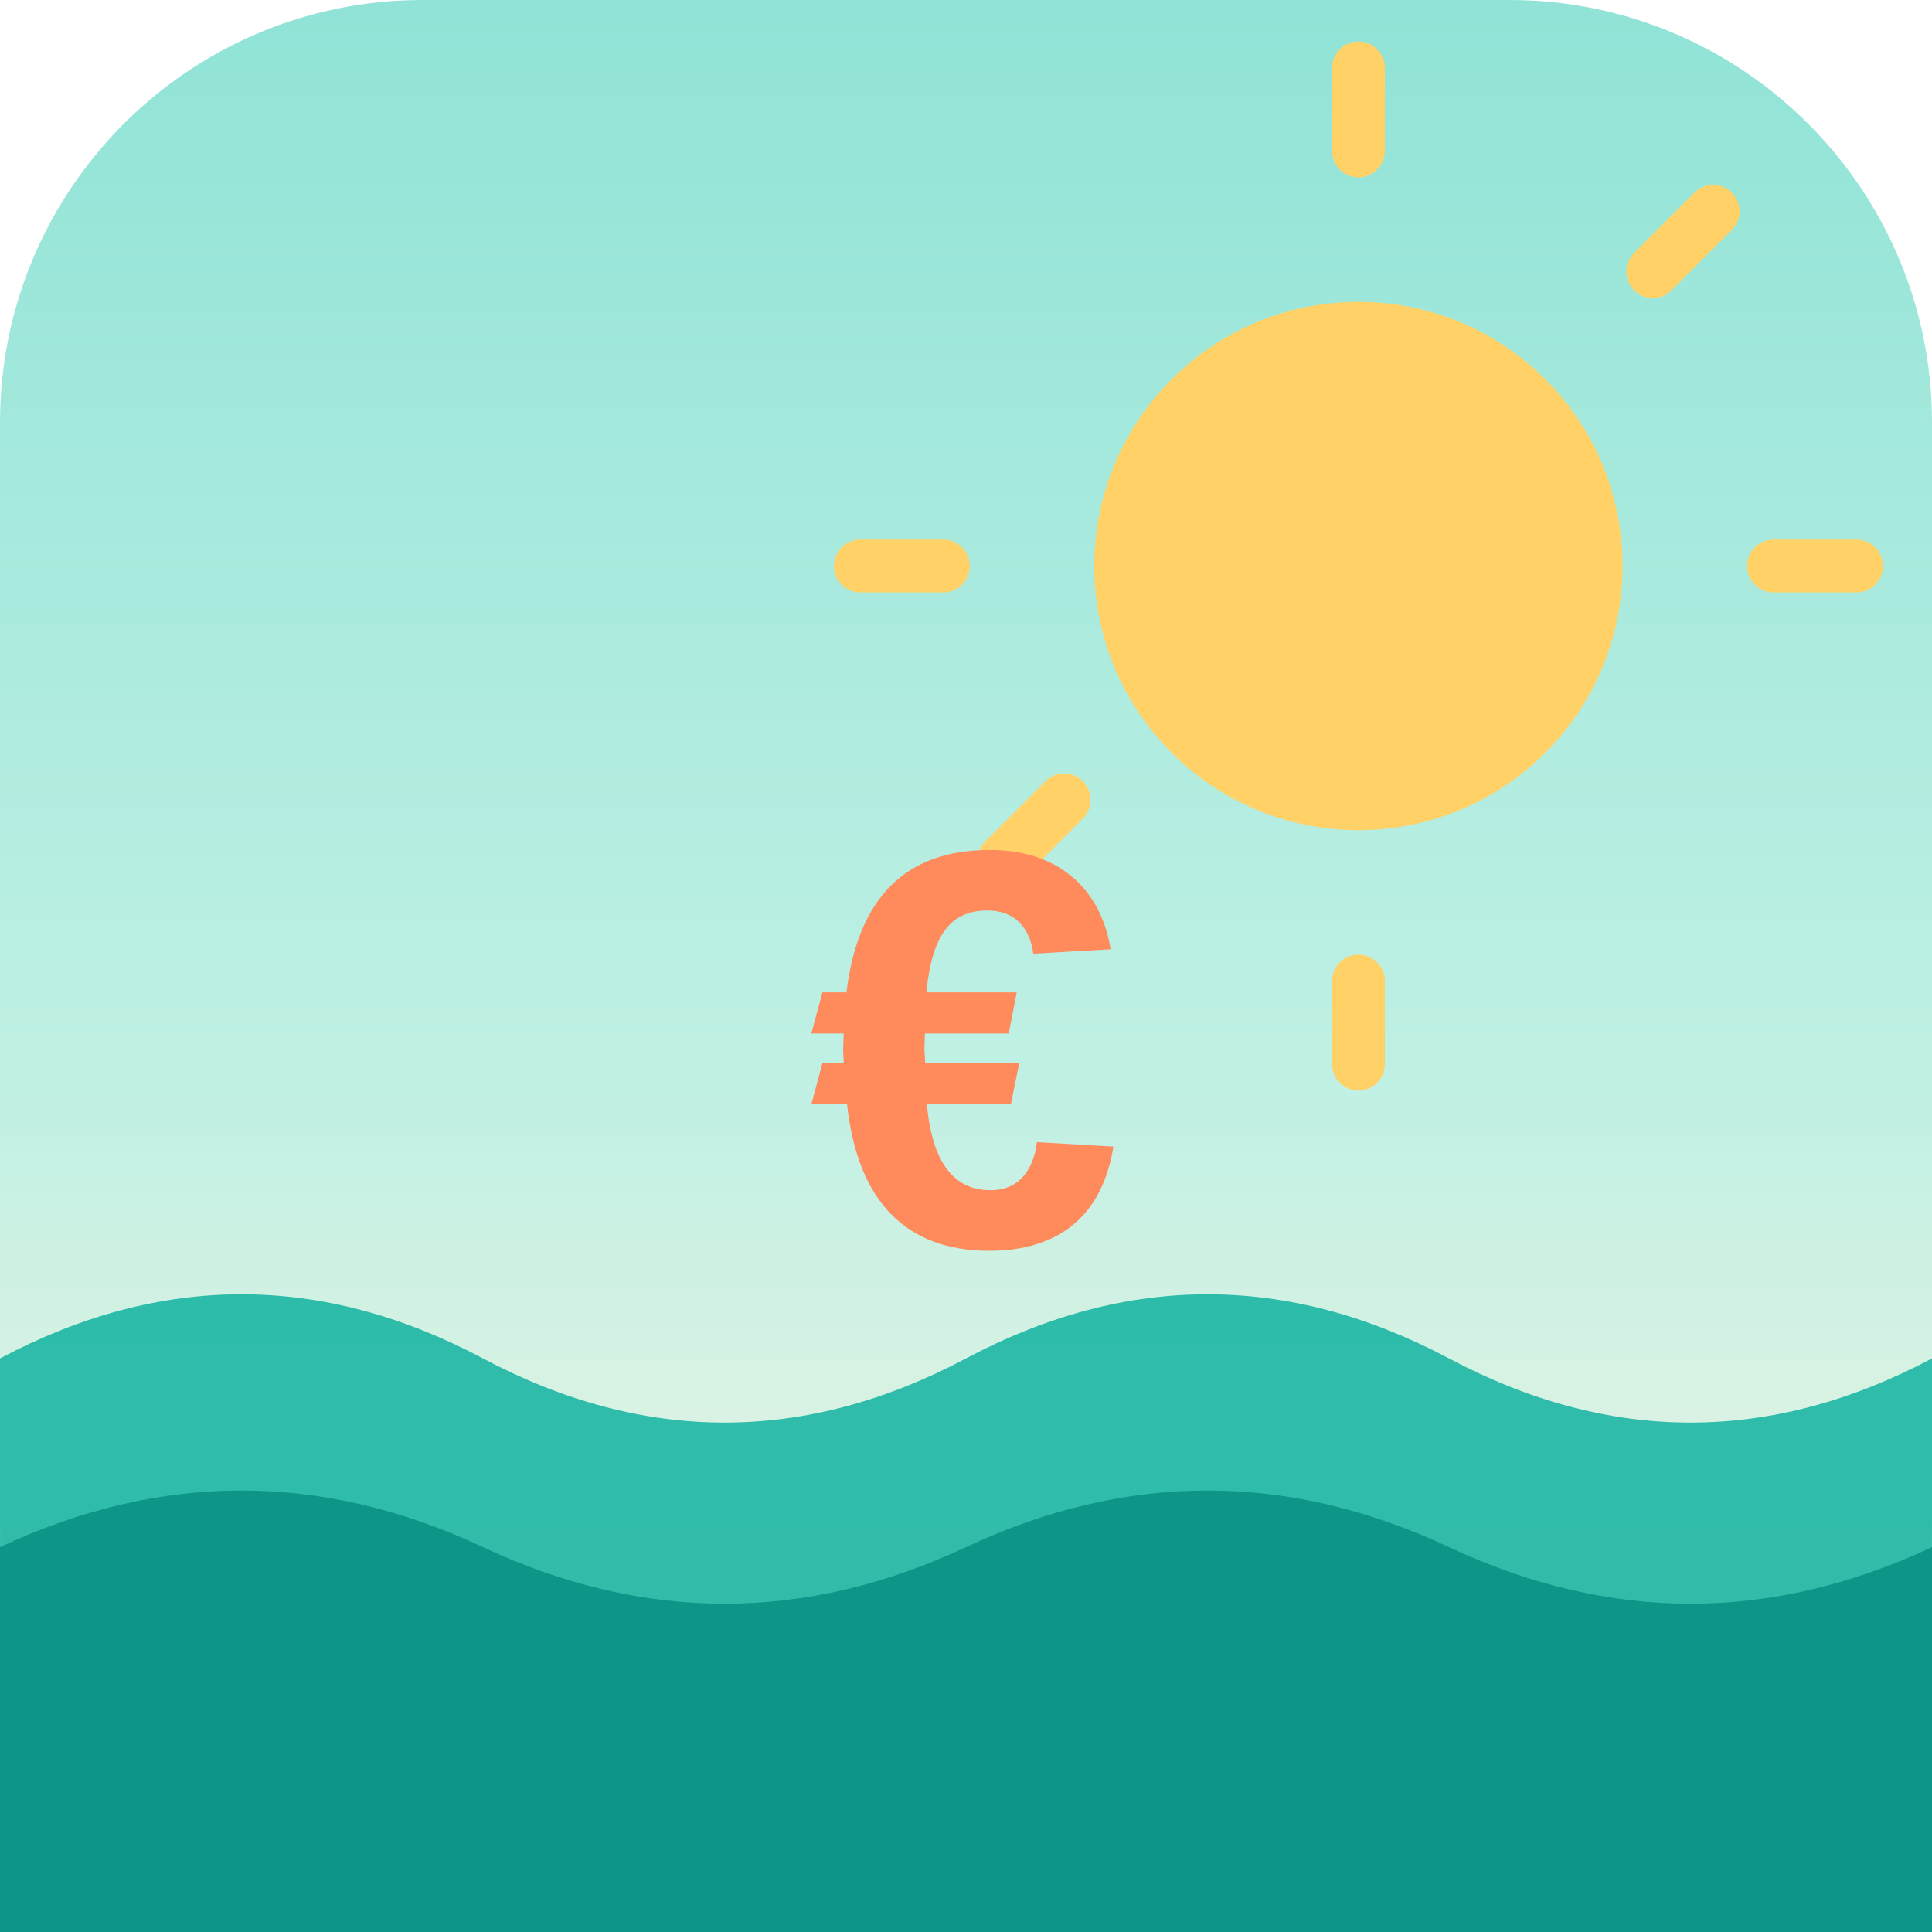
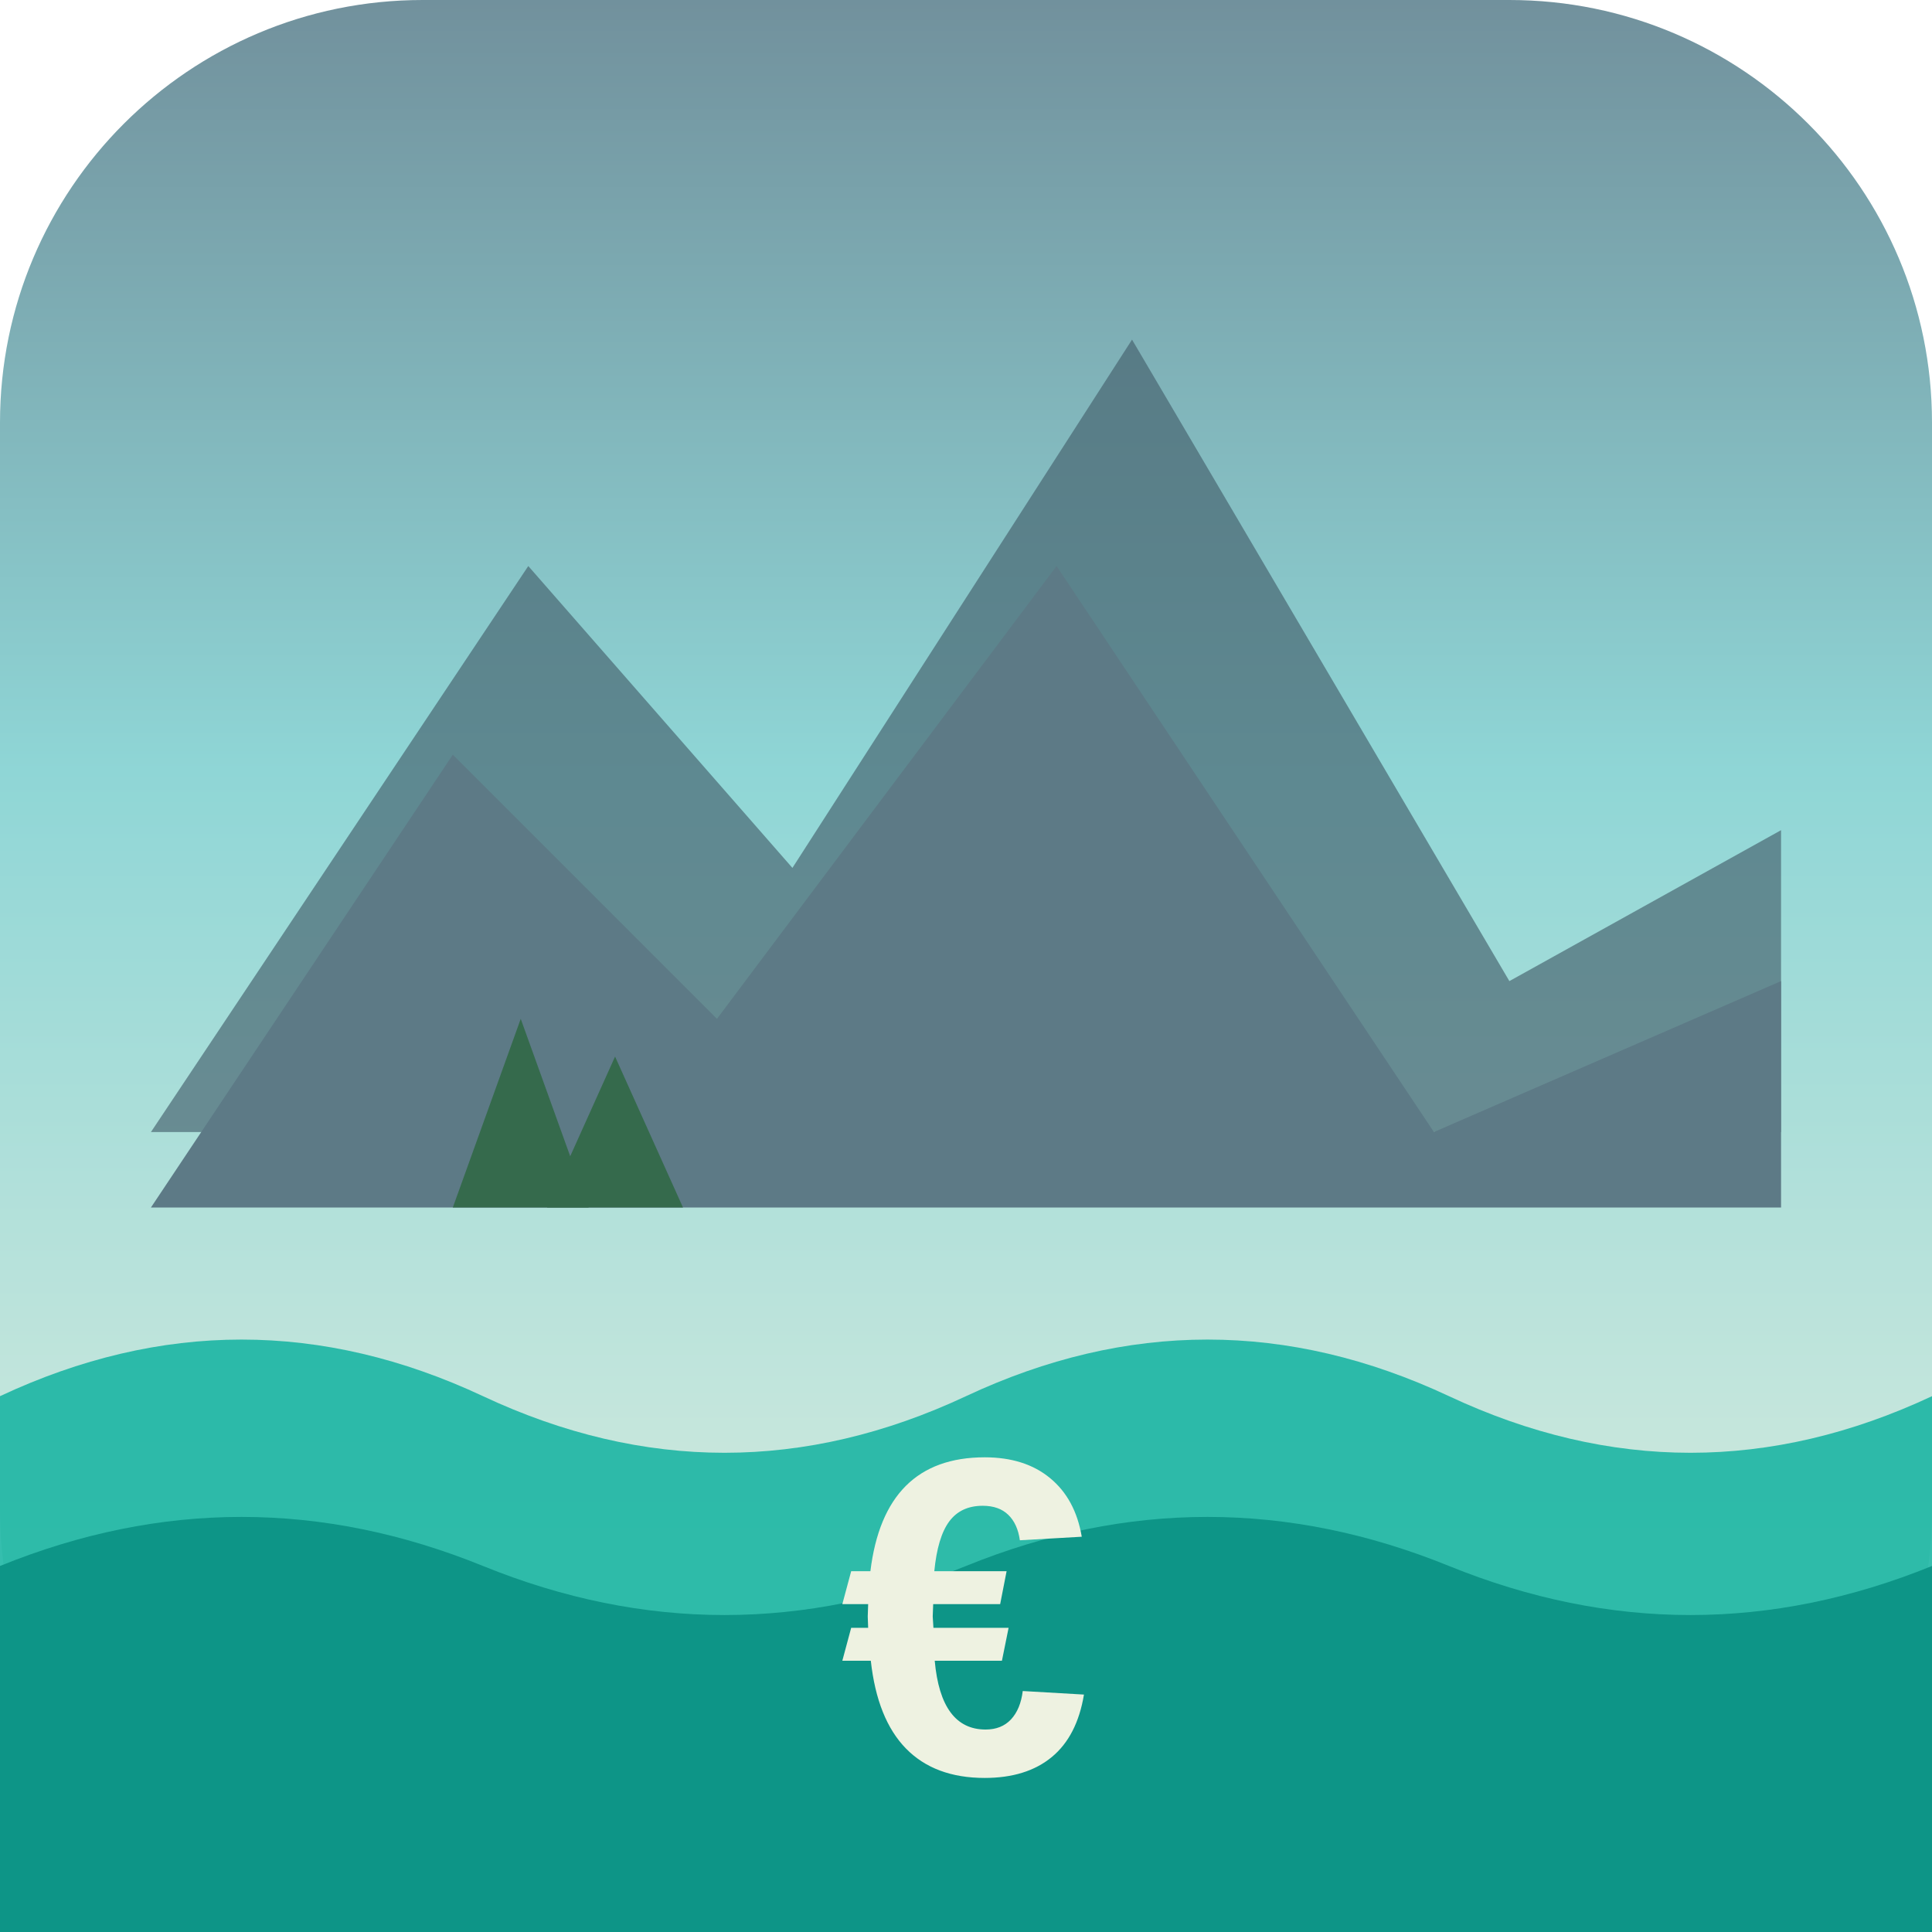
<svg xmlns="http://www.w3.org/2000/svg" width="512" height="512" viewBox="0 0 512 512">
  <defs>
    <linearGradient id="sky" x1="0" y1="0" x2="0" y2="1">
-       <stop offset="0" stop-color="#8fe3d6" />
-       <stop offset="0.55" stop-color="#bff0e4" />
-       <stop offset="1" stop-color="#fff5e1" />
+       <stop offset="0" stop-color="#71909c" />
+       <stop offset="0.4" stop-color="#8fd6d6" />
+       <stop offset="1" stop-color="#eef2e1" />
    </linearGradient>
  </defs>
  <rect width="512" height="512" rx="112" fill="url(#sky)" />
-   <circle cx="360" cy="150" r="70" fill="#ffd166" />
-   <g stroke="#ffd166" stroke-width="14" stroke-linecap="round">
-     <line x1="360" y1="40" x2="360" y2="18" />
-     <line x1="360" y1="282" x2="360" y2="260" />
-     <line x1="470" y1="150" x2="492" y2="150" />
-     <line x1="228" y1="150" x2="250" y2="150" />
-     <line x1="438" y1="72" x2="454" y2="56" />
-     <line x1="266" y1="228" x2="282" y2="212" />
+   <path d="M40 300 L140 150 210 230 300 90 400 260 472 220 L472 300 Z" fill="#44606c" opacity="0.65" />
+   <path d="M40 320 L120 200 190 270 280 150 380 300 472 260 L472 320 Z" fill="#5d7a86" />
+   <g fill="#356a4c">
+     <polygon points="120,320 138,270 156,320" />
+     <polygon points="145,320 163,280 181,320" />
  </g>
-   <path d="M0 360 q64 -34 128 0 t128 0 t128 0 t128 0 V512 H0 Z" fill="#12b3a0" opacity="0.85" />
-   <path d="M0 410 q64 -30 128 0 t128 0 t128 0 t128 0 V512 H0 Z" fill="#0d9587" />
-   <text x="256" y="330" font-family="Segoe UI, Arial, sans-serif" font-size="150" font-weight="800" text-anchor="middle" fill="#ff8a5c">€</text>
+   <path d="M0 370 q64 -30 128 0 t128 0 t128 0 t128 0 V512 H0 Z" fill="#12b3a0" opacity="0.85" />
+   <path d="M0 415 q64 -26 128 0 t128 0 t128 0 t128 0 V512 H0 Z" fill="#0d9587" />
+   <text x="256" y="470" font-family="Segoe UI, Arial, sans-serif" font-size="120" font-weight="800" text-anchor="middle" fill="#eef2e1">€</text>
</svg>
